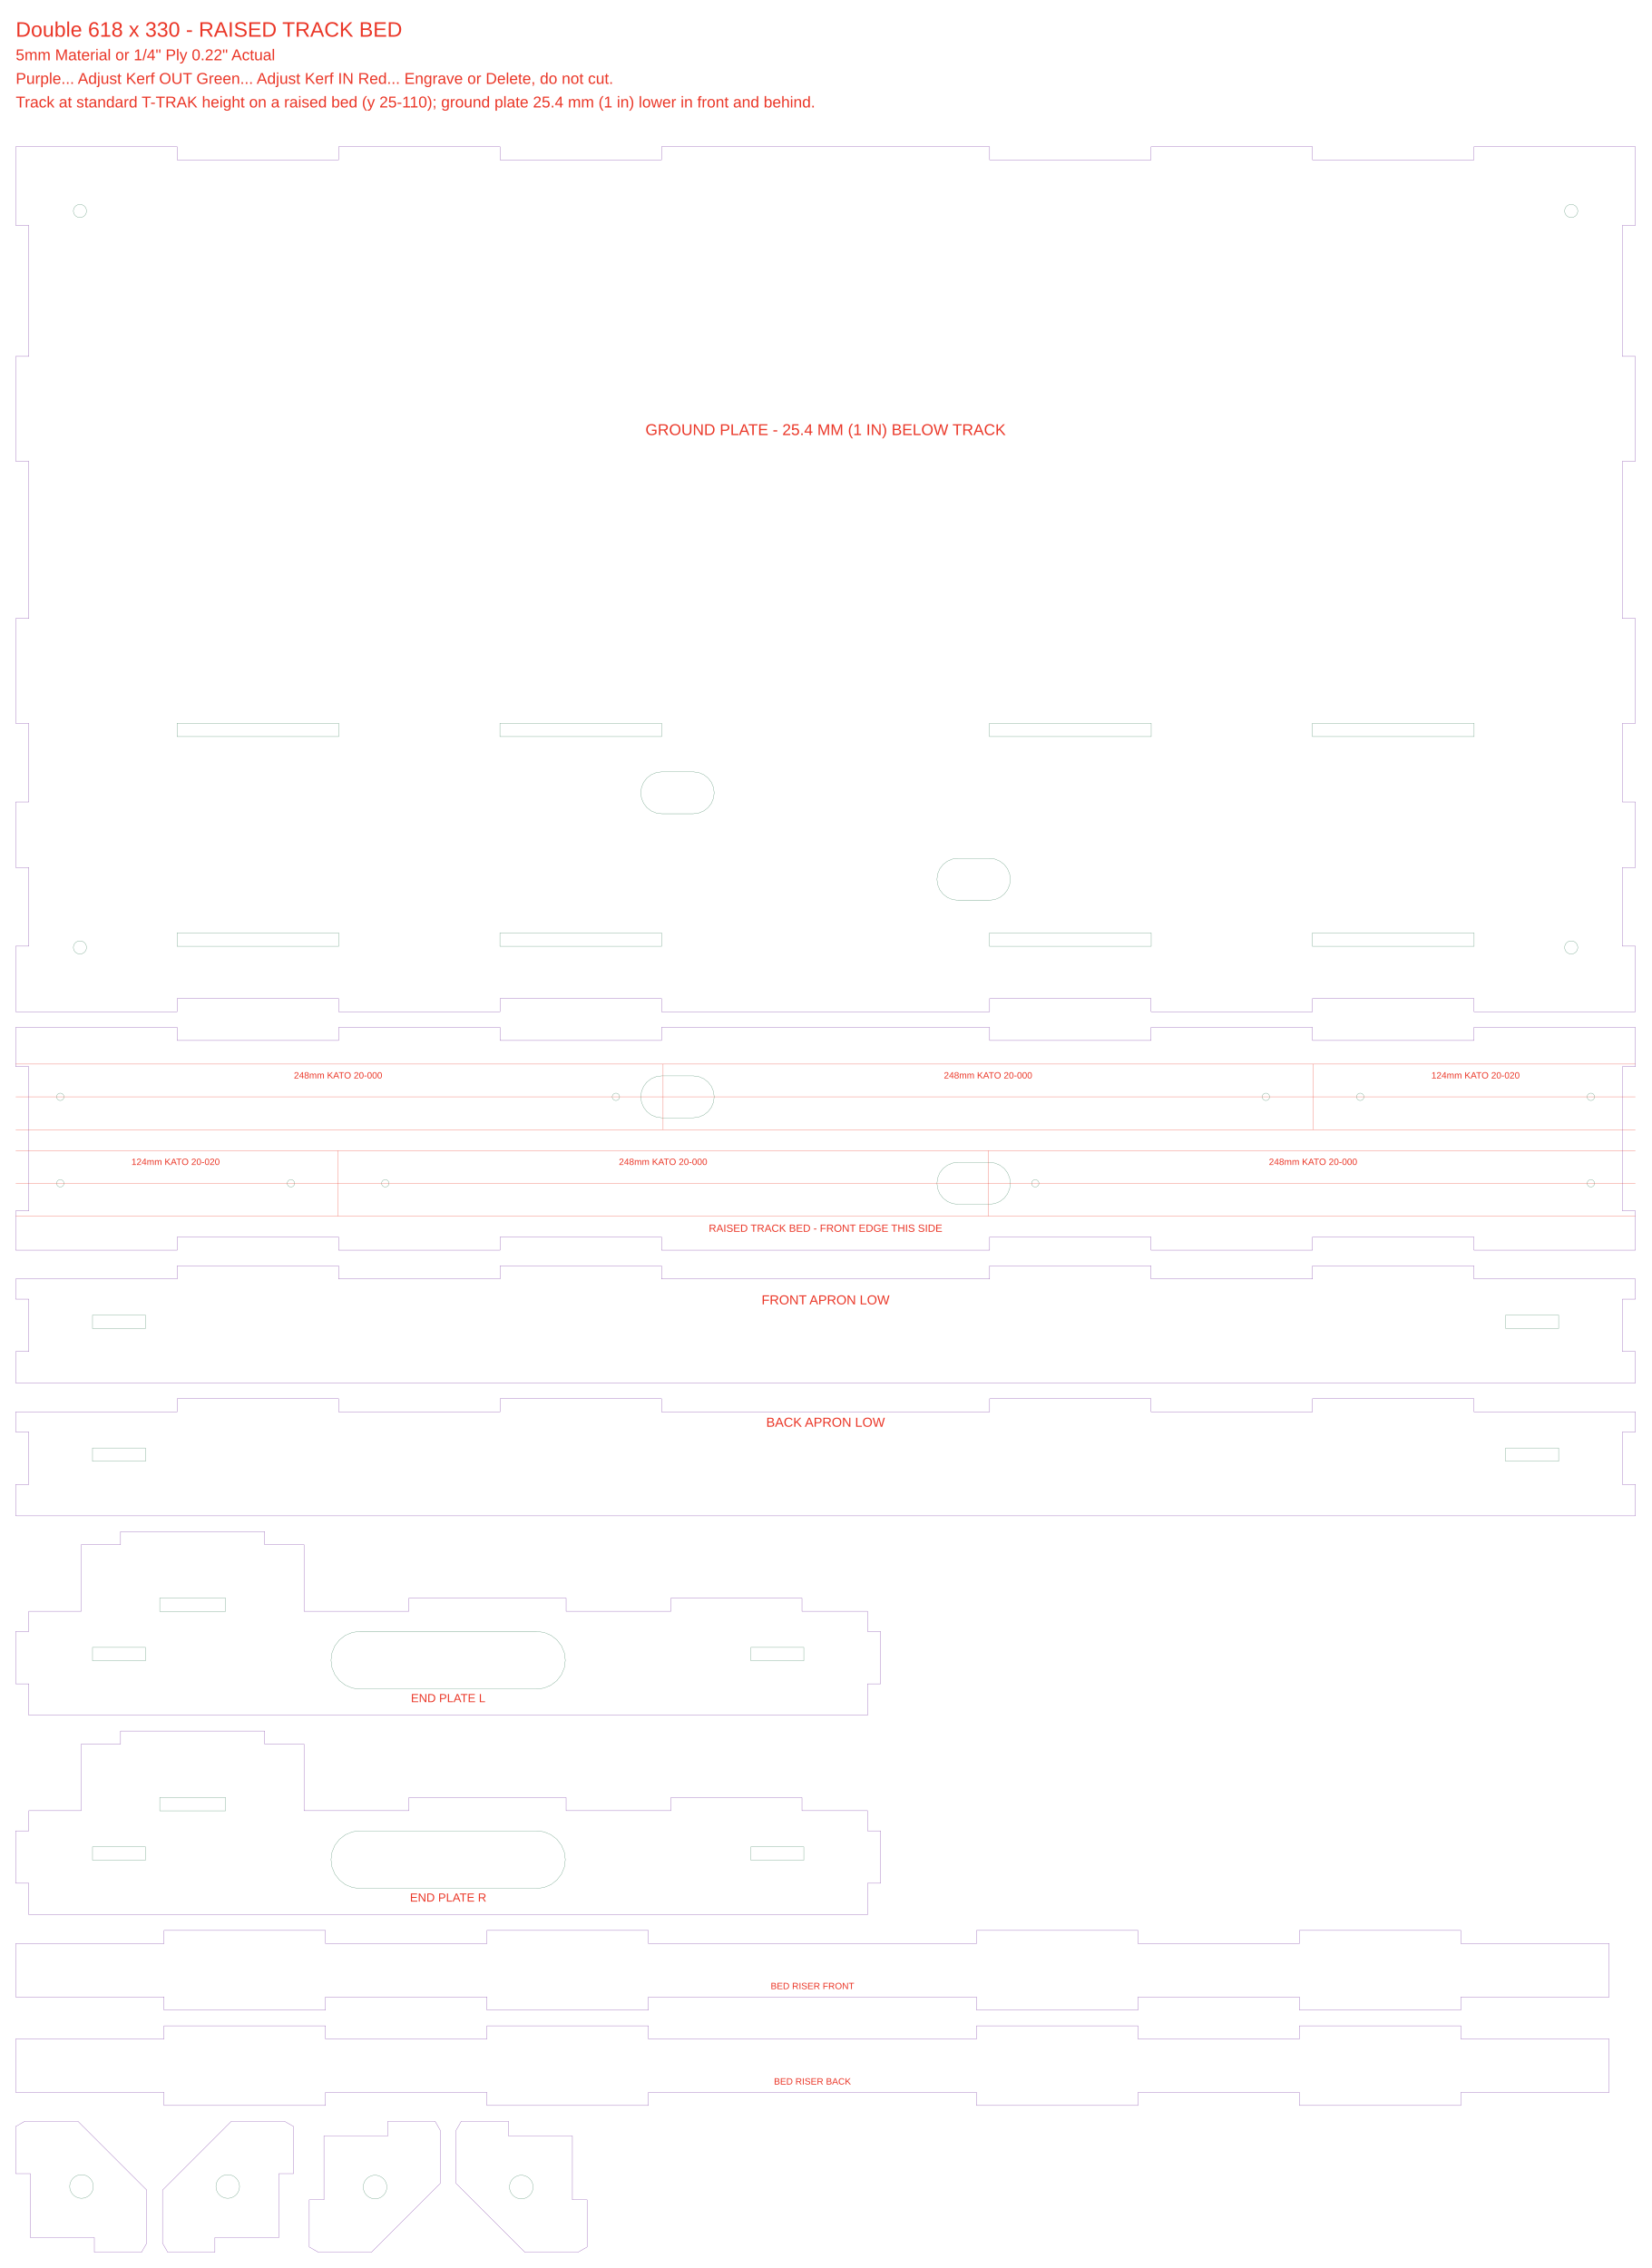
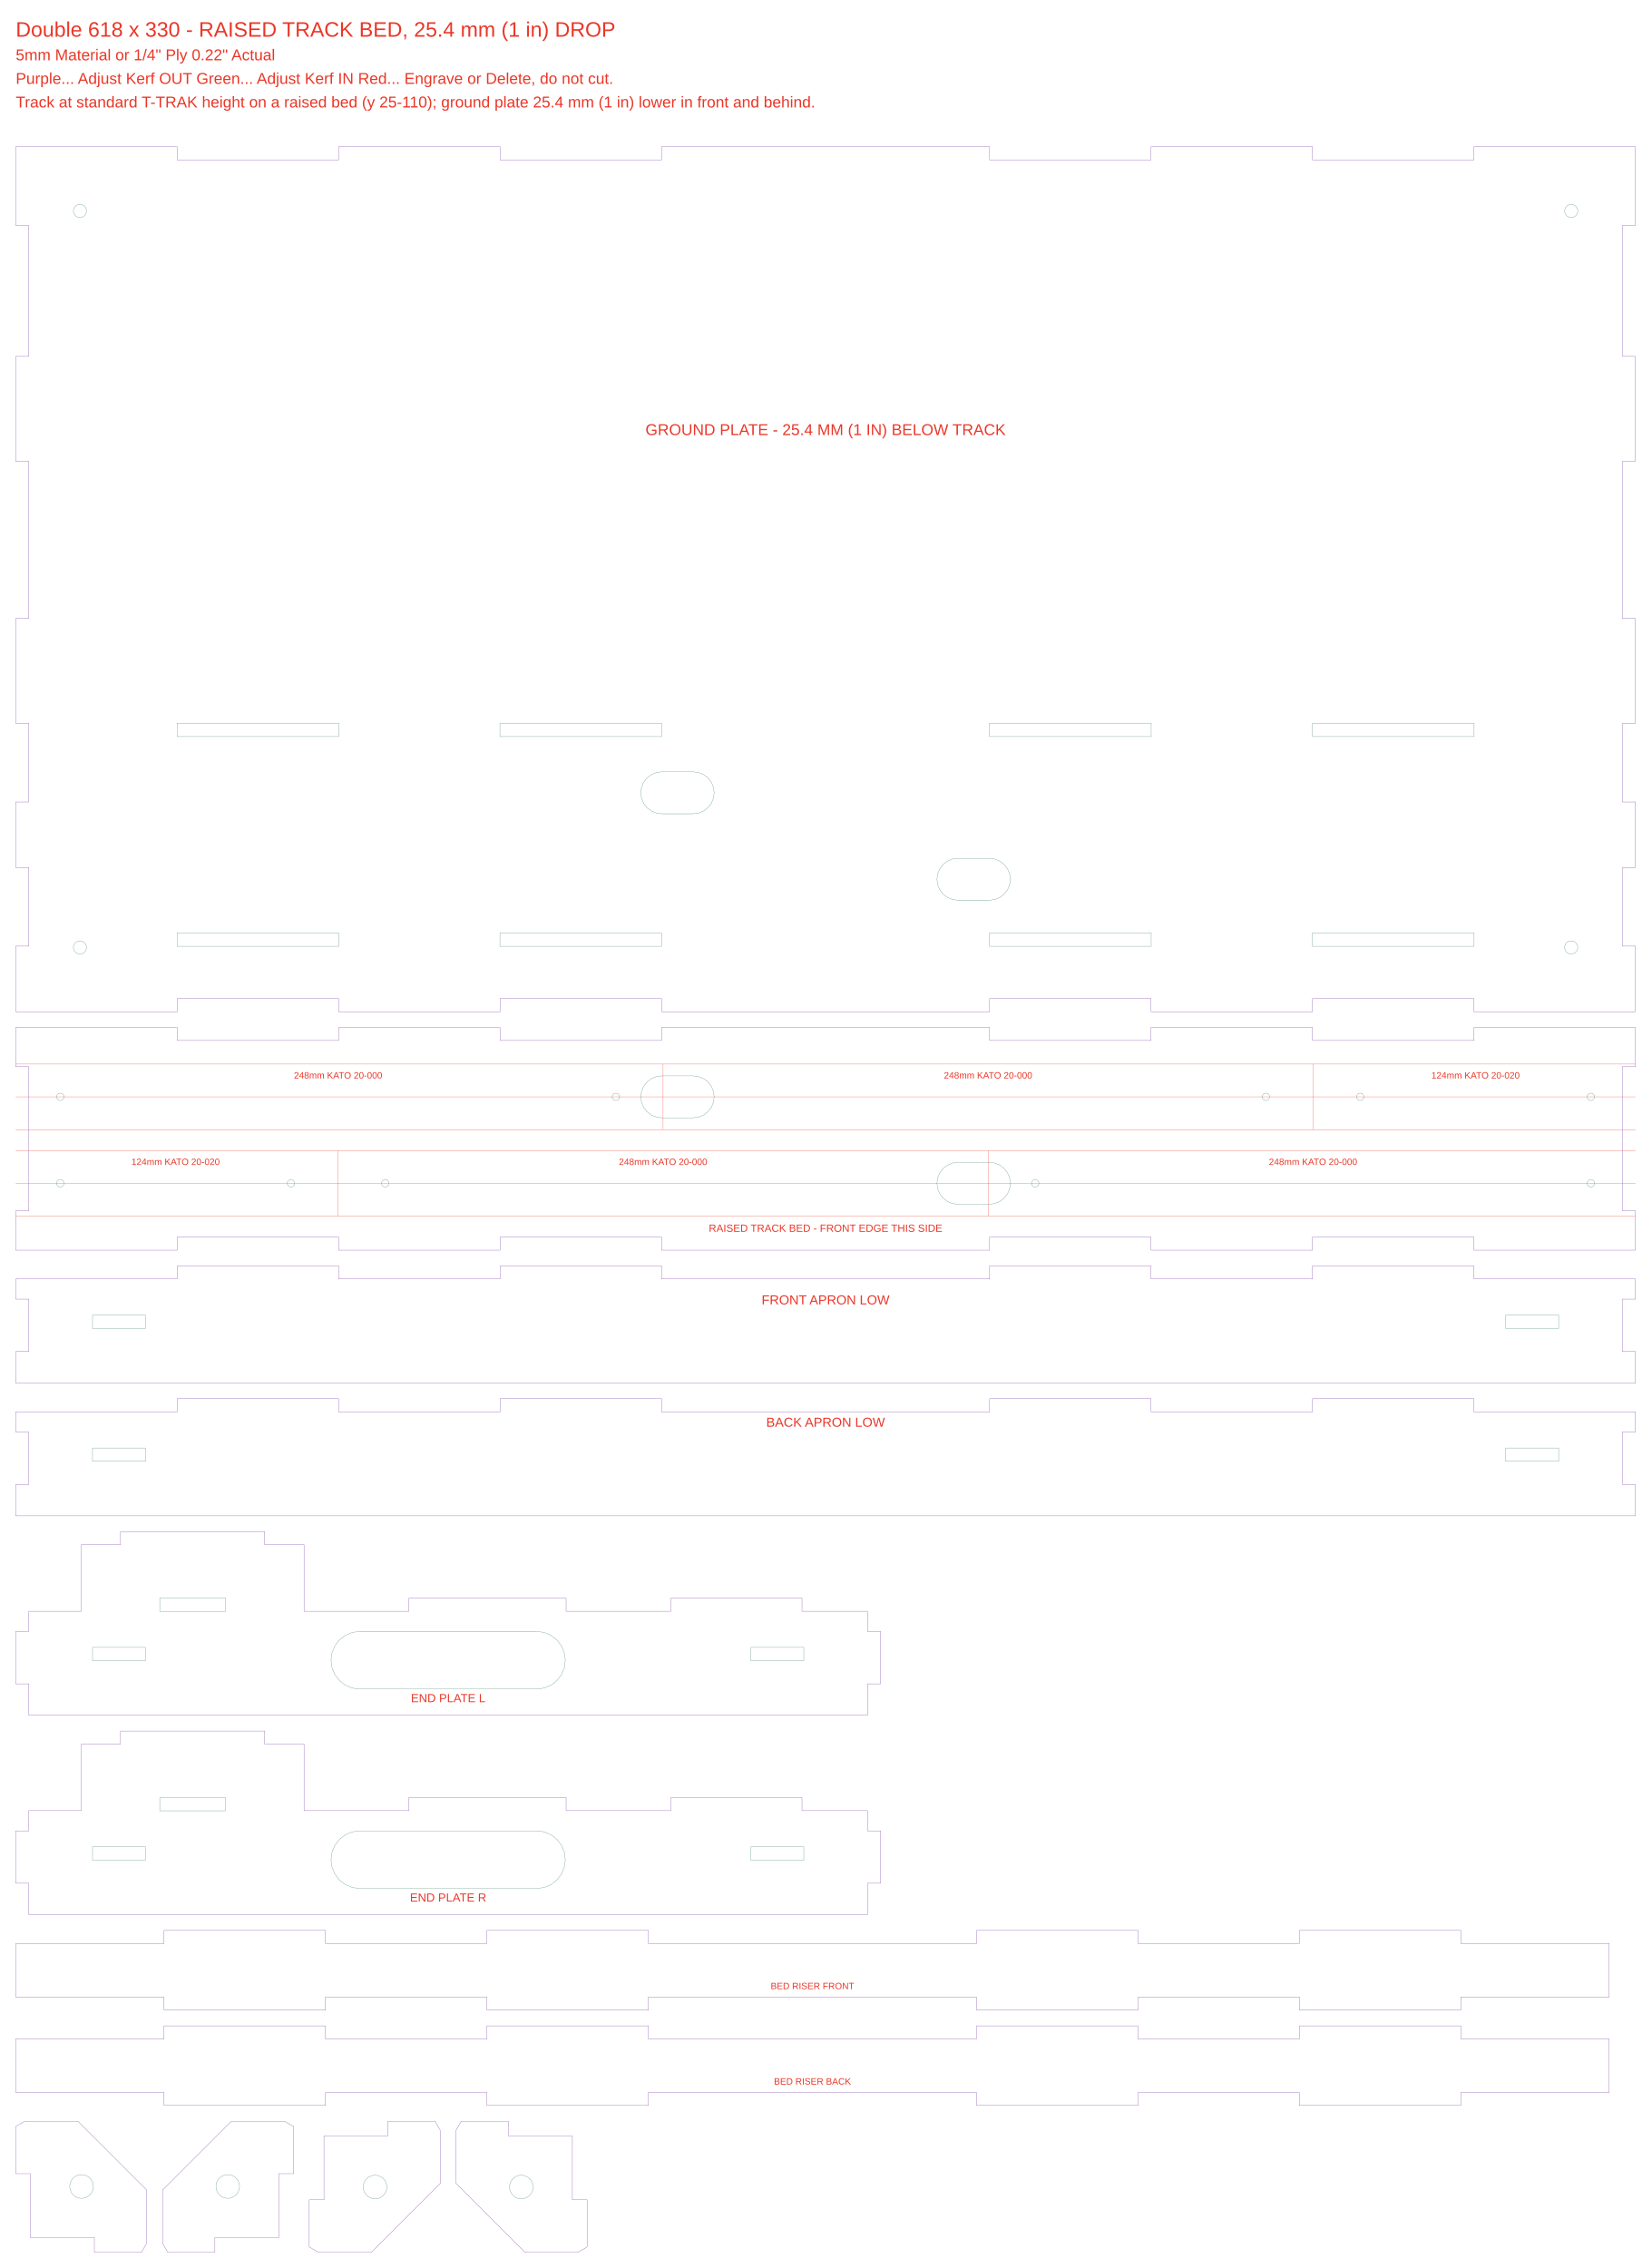
<svg xmlns="http://www.w3.org/2000/svg" version="1.1" width="630.00mm" height="865.36mm" viewBox="0 0 630.00 865.36">
  <g id="Cut_Outside_Purple">
    <path id="raised_bed_ground_plate" d="M6.000,386.000 L67.600,386.000 L67.600,381.000 L129.200,381.000 L129.200,386.000 L190.800,386.000 L190.800,381.000 L252.400,381.000 L252.400,386.000 L377.600,386.000 L377.600,381.000 L439.200,381.000 L439.200,386.000 L500.800,386.000 L500.800,381.000 L562.400,381.000 L562.400,386.000 L624.000,386.000 L624.000,361.000 L619.000,361.000 L619.000,331.000 L624.000,331.000 L624.000,306.000 L619.000,306.000 L619.000,276.000 L624.000,276.000 L624.000,236.000 L619.000,236.000 L619.000,176.000 L624.000,176.000 L624.000,136.000 L619.000,136.000 L619.000,86.000 L624.000,86.000 L624.000,56.000 L562.400,56.000 L562.400,61.000 L500.800,61.000 L500.800,56.000 L439.200,56.000 L439.200,61.000 L377.600,61.000 L377.600,56.000 L252.400,56.000 L252.400,61.000 L190.800,61.000 L190.800,56.000 L129.200,56.000 L129.200,61.000 L67.600,61.000 L67.600,56.000 L6.000,56.000 L6.000,86.000 L11.000,86.000 L11.000,136.000 L6.000,136.000 L6.000,176.000 L11.000,176.000 L11.000,236.000 L6.000,236.000 L6.000,276.000 L11.000,276.000 L11.000,306.000 L6.000,306.000 L6.000,331.000 L11.000,331.000 L11.000,361.000 L6.000,361.000 Z" stroke="#70299C" stroke-width="0.1" fill="none" />
    <path id="raised_bed_track_plate" d="M6.000,477.000 L67.600,477.000 L67.600,472.000 L129.200,472.000 L129.200,477.000 L190.800,477.000 L190.800,472.000 L252.400,472.000 L252.400,477.000 L377.600,477.000 L377.600,472.000 L439.200,472.000 L439.200,477.000 L500.800,477.000 L500.800,472.000 L562.400,472.000 L562.400,477.000 L624.000,477.000 L624.000,462.000 L619.000,462.000 L619.000,407.000 L624.000,407.000 L624.000,392.000 L562.400,392.000 L562.400,397.000 L500.800,397.000 L500.800,392.000 L439.200,392.000 L439.200,397.000 L377.600,397.000 L377.600,392.000 L252.400,392.000 L252.400,397.000 L190.800,397.000 L190.800,392.000 L129.200,392.000 L129.200,397.000 L67.600,397.000 L67.600,392.000 L6.000,392.000 L6.000,407.000 L11.000,407.000 L11.000,462.000 L6.000,462.000 Z" stroke="#70299C" stroke-width="0.1" fill="none" />
    <path id="front_apron_low" d="M6.000,527.690 L624.000,527.690 L624.000,515.690 L619.000,515.690 L619.000,495.690 L624.000,495.690 L624.000,488.000 L562.400,488.000 L562.400,483.000 L500.800,483.000 L500.800,488.000 L439.200,488.000 L439.200,483.000 L377.600,483.000 L377.600,488.000 L252.400,488.000 L252.400,483.000 L190.800,483.000 L190.800,488.000 L129.200,488.000 L129.200,483.000 L67.600,483.000 L67.600,488.000 L6.000,488.000 L6.000,495.690 L11.000,495.690 L11.000,515.690 L6.000,515.690 Z" stroke="#70299C" stroke-width="0.1" fill="none" />
    <path id="back_apron_low" d="M6.000,578.380 L624.000,578.380 L624.000,566.380 L619.000,566.380 L619.000,546.380 L624.000,546.380 L624.000,538.690 L562.400,538.690 L562.400,533.690 L500.800,533.690 L500.800,538.690 L439.200,538.690 L439.200,533.690 L377.600,533.690 L377.600,538.690 L252.400,538.690 L252.400,533.690 L190.800,533.690 L190.800,538.690 L129.200,538.690 L129.200,533.690 L67.600,533.690 L67.600,538.690 L6.000,538.690 L6.000,546.380 L11.000,546.380 L11.000,566.380 L6.000,566.380 Z" stroke="#70299C" stroke-width="0.1" fill="none" />
    <path id="end_plate_L" d="M11.000,654.470 L331.000,654.470 L331.000,642.470 L336.000,642.470 L336.000,622.470 L331.000,622.470 L331.000,614.780 L306.000,614.780 L306.000,609.780 L256.000,609.780 L256.000,614.780 L216.000,614.780 L216.000,609.780 L156.000,609.780 L156.000,614.780 L116.000,614.780 L116.000,589.380 L101.000,589.380 L101.000,584.380 L46.000,584.380 L46.000,589.380 L31.000,589.380 L31.000,614.780 L11.000,614.780 L11.000,622.470 L6.000,622.470 L6.000,642.470 L11.000,642.470 Z" stroke="#70299C" stroke-width="0.1" fill="none" />
    <path id="end_plate_R" d="M11.000,730.560 L331.000,730.560 L331.000,718.560 L336.000,718.560 L336.000,698.560 L331.000,698.560 L331.000,690.870 L306.000,690.870 L306.000,685.870 L256.000,685.870 L256.000,690.870 L216.000,690.870 L216.000,685.870 L156.000,685.870 L156.000,690.870 L116.000,690.870 L116.000,665.470 L101.000,665.470 L101.000,660.470 L46.000,660.470 L46.000,665.470 L31.000,665.470 L31.000,690.870 L11.000,690.870 L11.000,698.560 L6.000,698.560 L6.000,718.560 L11.000,718.560 Z" stroke="#70299C" stroke-width="0.1" fill="none" />
    <path id="bed_riser_front" d="M6.000,761.960 L62.600,761.960 L62.600,766.960 L124.200,766.960 L124.200,761.960 L185.800,761.960 L185.800,766.960 L247.400,766.960 L247.400,761.960 L372.600,761.960 L372.600,766.960 L434.200,766.960 L434.200,761.960 L495.800,761.960 L495.800,766.960 L557.400,766.960 L557.400,761.960 L614.000,761.960 L614.000,741.560 L557.400,741.560 L557.400,736.560 L495.800,736.560 L495.800,741.560 L434.200,741.560 L434.200,736.560 L372.600,736.560 L372.600,741.560 L247.400,741.560 L247.400,736.560 L185.800,736.560 L185.800,741.560 L124.200,741.560 L124.200,736.560 L62.600,736.560 L62.600,741.560 L6.000,741.560 Z" stroke="#70299C" stroke-width="0.1" fill="none" />
    <path id="bed_riser_back" d="M6.000,798.360 L62.600,798.360 L62.600,803.360 L124.200,803.360 L124.200,798.360 L185.800,798.360 L185.800,803.360 L247.400,803.360 L247.400,798.360 L372.600,798.360 L372.600,803.360 L434.200,803.360 L434.200,798.360 L495.800,798.360 L495.800,803.360 L557.400,803.360 L557.400,798.360 L614.000,798.360 L614.000,777.960 L557.400,777.960 L557.400,772.960 L495.800,772.960 L495.800,777.960 L434.200,777.960 L434.200,772.960 L372.600,772.960 L372.600,777.960 L247.400,777.960 L247.400,772.960 L185.800,772.960 L185.800,777.960 L124.200,777.960 L124.200,772.960 L62.600,772.960 L62.600,777.960 L6.000,777.960 Z" stroke="#70299C" stroke-width="0.1" fill="none" />
    <path id="leveling_bracket_1" d="M56.000,835.650 L56.000,855.860 L54.000,859.360 L36.000,859.360 L36.000,853.760 L11.600,853.760 L11.600,829.360 L6.000,829.360 L6.000,811.360 L9.500,809.360 L29.710,809.360 Z" stroke="#70299C" stroke-width="0.1" fill="none" />
    <path id="leveling_bracket_2" d="M62.000,835.650 L62.000,855.860 L64.000,859.360 L82.000,859.360 L82.000,853.760 L106.400,853.760 L106.400,829.360 L112.000,829.360 L112.000,811.360 L108.500,809.360 L88.290,809.360 Z" stroke="#70299C" stroke-width="0.1" fill="none" />
    <path id="leveling_bracket_3" d="M168.000,833.070 L168.000,812.860 L166.000,809.360 L148.000,809.360 L148.000,814.960 L123.600,814.960 L123.600,839.360 L118.000,839.360 L118.000,857.360 L121.500,859.360 L141.710,859.360 Z" stroke="#70299C" stroke-width="0.1" fill="none" />
    <path id="leveling_bracket_4" d="M174.000,833.070 L174.000,812.860 L176.000,809.360 L194.000,809.360 L194.000,814.960 L218.400,814.960 L218.400,839.360 L224.000,839.360 L224.000,857.360 L220.500,859.360 L200.290,859.360 Z" stroke="#70299C" stroke-width="0.1" fill="none" />
  </g>
  <g id="Cut_Inside_Green">
    <path d="M33.000,80.500 L32.962,80.066 L32.849,79.645 L32.665,79.250 L32.415,78.893 L32.107,78.585 L31.750,78.335 L31.355,78.151 L30.934,78.038 L30.500,78.000 L30.066,78.038 L29.645,78.151 L29.250,78.335 L28.893,78.585 L28.585,78.893 L28.335,79.250 L28.151,79.645 L28.038,80.066 L28.000,80.500 L28.038,80.934 L28.151,81.355 L28.335,81.750 L28.585,82.107 L28.893,82.415 L29.250,82.665 L29.645,82.849 L30.066,82.962 L30.500,83.000 L30.934,82.962 L31.355,82.849 L31.750,82.665 L32.107,82.415 L32.415,82.107 L32.665,81.750 L32.849,81.355 L32.962,80.934 Z" stroke="#3D805E" stroke-width="0.1" fill="none" />
    <path d="M602.000,80.500 L601.962,80.066 L601.849,79.645 L601.665,79.250 L601.415,78.893 L601.107,78.585 L600.750,78.335 L600.355,78.151 L599.934,78.038 L599.500,78.000 L599.066,78.038 L598.645,78.151 L598.250,78.335 L597.893,78.585 L597.585,78.893 L597.335,79.250 L597.151,79.645 L597.038,80.066 L597.000,80.500 L597.038,80.934 L597.151,81.355 L597.335,81.750 L597.585,82.107 L597.893,82.415 L598.250,82.665 L598.645,82.849 L599.066,82.962 L599.500,83.000 L599.934,82.962 L600.355,82.849 L600.750,82.665 L601.107,82.415 L601.415,82.107 L601.665,81.750 L601.849,81.355 L601.962,80.934 Z" stroke="#3D805E" stroke-width="0.1" fill="none" />
    <path d="M33.000,361.500 L32.962,361.066 L32.849,360.645 L32.665,360.250 L32.415,359.893 L32.107,359.585 L31.750,359.335 L31.355,359.151 L30.934,359.038 L30.500,359.000 L30.066,359.038 L29.645,359.151 L29.250,359.335 L28.893,359.585 L28.585,359.893 L28.335,360.250 L28.151,360.645 L28.038,361.066 L28.000,361.500 L28.038,361.934 L28.151,362.355 L28.335,362.750 L28.585,363.107 L28.893,363.415 L29.250,363.665 L29.645,363.849 L30.066,363.962 L30.500,364.000 L30.934,363.962 L31.355,363.849 L31.750,363.665 L32.107,363.415 L32.415,363.107 L32.665,362.750 L32.849,362.355 L32.962,361.934 Z" stroke="#3D805E" stroke-width="0.1" fill="none" />
    <path d="M602.000,361.500 L601.962,361.066 L601.849,360.645 L601.665,360.250 L601.415,359.893 L601.107,359.585 L600.750,359.335 L600.355,359.151 L599.934,359.038 L599.500,359.000 L599.066,359.038 L598.645,359.151 L598.250,359.335 L597.893,359.585 L597.585,359.893 L597.335,360.250 L597.151,360.645 L597.038,361.066 L597.000,361.500 L597.038,361.934 L597.151,362.355 L597.335,362.750 L597.585,363.107 L597.893,363.415 L598.250,363.665 L598.645,363.849 L599.066,363.962 L599.500,364.000 L599.934,363.962 L600.355,363.849 L600.750,363.665 L601.107,363.415 L601.415,363.107 L601.665,362.750 L601.849,362.355 L601.962,361.934 Z" stroke="#3D805E" stroke-width="0.1" fill="none" />
    <path d="M377.500,343.500 L379.571,343.227 L381.500,342.428 L383.157,341.157 L384.428,339.500 L385.227,337.571 L385.500,335.500 L385.227,333.429 L384.428,331.500 L383.157,329.843 L381.500,328.572 L379.571,327.773 L377.500,327.500 L365.500,327.500 L363.429,327.773 L361.500,328.572 L359.843,329.843 L358.572,331.500 L357.773,333.429 L357.500,335.500 L357.773,337.571 L358.572,339.500 L359.843,341.157 L361.500,342.428 L363.429,343.227 L365.500,343.500 Z" stroke="#3D805E" stroke-width="0.1" fill="none" />
    <path d="M264.500,310.500 L266.571,310.227 L268.500,309.428 L270.157,308.157 L271.428,306.500 L272.227,304.571 L272.500,302.500 L272.227,300.429 L271.428,298.500 L270.157,296.843 L268.500,295.572 L266.571,294.773 L264.500,294.500 L252.500,294.500 L250.429,294.773 L248.500,295.572 L246.843,296.843 L245.572,298.500 L244.773,300.429 L244.500,302.500 L244.773,304.571 L245.572,306.500 L246.843,308.157 L248.500,309.428 L250.429,310.227 L252.500,310.500 Z" stroke="#3D805E" stroke-width="0.1" fill="none" />
    <path d="M67.550,361.050 L129.250,361.050 L129.250,355.950 L67.550,355.950 Z" stroke="#3D805E" stroke-width="0.1" fill="none" />
    <path d="M190.750,361.050 L252.450,361.050 L252.450,355.950 L190.750,355.950 Z" stroke="#3D805E" stroke-width="0.1" fill="none" />
    <path d="M377.550,361.050 L439.250,361.050 L439.250,355.950 L377.550,355.950 Z" stroke="#3D805E" stroke-width="0.1" fill="none" />
    <path d="M500.750,361.050 L562.450,361.050 L562.450,355.950 L500.750,355.950 Z" stroke="#3D805E" stroke-width="0.1" fill="none" />
    <path d="M67.550,281.050 L129.250,281.050 L129.250,275.950 L67.550,275.950 Z" stroke="#3D805E" stroke-width="0.1" fill="none" />
    <path d="M190.750,281.050 L252.450,281.050 L252.450,275.950 L190.750,275.950 Z" stroke="#3D805E" stroke-width="0.1" fill="none" />
    <path d="M377.550,281.050 L439.250,281.050 L439.250,275.950 L377.550,275.950 Z" stroke="#3D805E" stroke-width="0.1" fill="none" />
    <path d="M500.750,281.050 L562.450,281.050 L562.450,275.950 L500.750,275.950 Z" stroke="#3D805E" stroke-width="0.1" fill="none" />
    <path d="M377.500,459.500 L379.571,459.227 L381.500,458.428 L383.157,457.157 L384.428,455.500 L385.227,453.571 L385.500,451.500 L385.227,449.429 L384.428,447.500 L383.157,445.843 L381.500,444.572 L379.571,443.773 L377.500,443.500 L365.500,443.500 L363.429,443.773 L361.500,444.572 L359.843,445.843 L358.572,447.500 L357.773,449.429 L357.500,451.500 L357.773,453.571 L358.572,455.500 L359.843,457.157 L361.500,458.428 L363.429,459.227 L365.500,459.500 Z" stroke="#3D805E" stroke-width="0.1" fill="none" />
    <path d="M24.400,451.500 L24.379,451.257 L24.316,451.021 L24.212,450.800 L24.072,450.600 L23.900,450.428 L23.700,450.288 L23.479,450.184 L23.243,450.121 L23.000,450.100 L22.757,450.121 L22.521,450.184 L22.300,450.288 L22.100,450.428 L21.928,450.600 L21.788,450.800 L21.684,451.021 L21.621,451.257 L21.600,451.500 L21.621,451.743 L21.684,451.979 L21.788,452.200 L21.928,452.400 L22.100,452.572 L22.300,452.712 L22.521,452.816 L22.757,452.879 L23.000,452.900 L23.243,452.879 L23.479,452.816 L23.700,452.712 L23.900,452.572 L24.072,452.400 L24.212,452.200 L24.316,451.979 L24.379,451.743 Z" stroke="#3D805E" stroke-width="0.1" fill="none" />
    <path d="M112.400,451.500 L112.379,451.257 L112.316,451.021 L112.212,450.800 L112.072,450.600 L111.900,450.428 L111.700,450.288 L111.479,450.184 L111.243,450.121 L111.000,450.100 L110.757,450.121 L110.521,450.184 L110.300,450.288 L110.100,450.428 L109.928,450.600 L109.788,450.800 L109.684,451.021 L109.621,451.257 L109.600,451.500 L109.621,451.743 L109.684,451.979 L109.788,452.200 L109.928,452.400 L110.100,452.572 L110.300,452.712 L110.521,452.816 L110.757,452.879 L111.000,452.900 L111.243,452.879 L111.479,452.816 L111.700,452.712 L111.900,452.572 L112.072,452.400 L112.212,452.200 L112.316,451.979 L112.379,451.743 Z" stroke="#3D805E" stroke-width="0.1" fill="none" />
    <path d="M148.400,451.500 L148.379,451.257 L148.316,451.021 L148.212,450.800 L148.072,450.600 L147.900,450.428 L147.700,450.288 L147.479,450.184 L147.243,450.121 L147.000,450.100 L146.757,450.121 L146.521,450.184 L146.300,450.288 L146.100,450.428 L145.928,450.600 L145.788,450.800 L145.684,451.021 L145.621,451.257 L145.600,451.500 L145.621,451.743 L145.684,451.979 L145.788,452.200 L145.928,452.400 L146.100,452.572 L146.300,452.712 L146.521,452.816 L146.757,452.879 L147.000,452.900 L147.243,452.879 L147.479,452.816 L147.700,452.712 L147.900,452.572 L148.072,452.400 L148.212,452.200 L148.316,451.979 L148.379,451.743 Z" stroke="#3D805E" stroke-width="0.1" fill="none" />
    <path d="M396.400,451.500 L396.379,451.257 L396.316,451.021 L396.212,450.800 L396.072,450.600 L395.900,450.428 L395.700,450.288 L395.479,450.184 L395.243,450.121 L395.000,450.100 L394.757,450.121 L394.521,450.184 L394.300,450.288 L394.100,450.428 L393.928,450.600 L393.788,450.800 L393.684,451.021 L393.621,451.257 L393.600,451.500 L393.621,451.743 L393.684,451.979 L393.788,452.200 L393.928,452.400 L394.100,452.572 L394.300,452.712 L394.521,452.816 L394.757,452.879 L395.000,452.900 L395.243,452.879 L395.479,452.816 L395.700,452.712 L395.900,452.572 L396.072,452.400 L396.212,452.200 L396.316,451.979 L396.379,451.743 Z" stroke="#3D805E" stroke-width="0.1" fill="none" />
    <path d="M608.400,451.500 L608.379,451.257 L608.316,451.021 L608.212,450.800 L608.072,450.600 L607.900,450.428 L607.700,450.288 L607.479,450.184 L607.243,450.121 L607.000,450.100 L606.757,450.121 L606.521,450.184 L606.300,450.288 L606.100,450.428 L605.928,450.600 L605.788,450.800 L605.684,451.021 L605.621,451.257 L605.600,451.500 L605.621,451.743 L605.684,451.979 L605.788,452.200 L605.928,452.400 L606.100,452.572 L606.300,452.712 L606.521,452.816 L606.757,452.879 L607.000,452.900 L607.243,452.879 L607.479,452.816 L607.700,452.712 L607.900,452.572 L608.072,452.400 L608.212,452.200 L608.316,451.979 L608.379,451.743 Z" stroke="#3D805E" stroke-width="0.1" fill="none" />
    <path d="M264.500,426.500 L266.571,426.227 L268.500,425.428 L270.157,424.157 L271.428,422.500 L272.227,420.571 L272.500,418.500 L272.227,416.429 L271.428,414.500 L270.157,412.843 L268.500,411.572 L266.571,410.773 L264.500,410.500 L252.500,410.500 L250.429,410.773 L248.500,411.572 L246.843,412.843 L245.572,414.500 L244.773,416.429 L244.500,418.500 L244.773,420.571 L245.572,422.500 L246.843,424.157 L248.500,425.428 L250.429,426.227 L252.500,426.500 Z" stroke="#3D805E" stroke-width="0.1" fill="none" />
    <path d="M24.400,418.500 L24.379,418.257 L24.316,418.021 L24.212,417.800 L24.072,417.600 L23.900,417.428 L23.700,417.288 L23.479,417.184 L23.243,417.121 L23.000,417.100 L22.757,417.121 L22.521,417.184 L22.300,417.288 L22.100,417.428 L21.928,417.600 L21.788,417.800 L21.684,418.021 L21.621,418.257 L21.600,418.500 L21.621,418.743 L21.684,418.979 L21.788,419.200 L21.928,419.400 L22.100,419.572 L22.300,419.712 L22.521,419.816 L22.757,419.879 L23.000,419.900 L23.243,419.879 L23.479,419.816 L23.700,419.712 L23.900,419.572 L24.072,419.400 L24.212,419.200 L24.316,418.979 L24.379,418.743 Z" stroke="#3D805E" stroke-width="0.1" fill="none" />
    <path d="M236.400,418.500 L236.379,418.257 L236.316,418.021 L236.212,417.800 L236.072,417.600 L235.900,417.428 L235.700,417.288 L235.479,417.184 L235.243,417.121 L235.000,417.100 L234.757,417.121 L234.521,417.184 L234.300,417.288 L234.100,417.428 L233.928,417.600 L233.788,417.800 L233.684,418.021 L233.621,418.257 L233.600,418.500 L233.621,418.743 L233.684,418.979 L233.788,419.200 L233.928,419.400 L234.100,419.572 L234.300,419.712 L234.521,419.816 L234.757,419.879 L235.000,419.900 L235.243,419.879 L235.479,419.816 L235.700,419.712 L235.900,419.572 L236.072,419.400 L236.212,419.200 L236.316,418.979 L236.379,418.743 Z" stroke="#3D805E" stroke-width="0.1" fill="none" />
    <path d="M484.400,418.500 L484.379,418.257 L484.316,418.021 L484.212,417.800 L484.072,417.600 L483.900,417.428 L483.700,417.288 L483.479,417.184 L483.243,417.121 L483.000,417.100 L482.757,417.121 L482.521,417.184 L482.300,417.288 L482.100,417.428 L481.928,417.600 L481.788,417.800 L481.684,418.021 L481.621,418.257 L481.600,418.500 L481.621,418.743 L481.684,418.979 L481.788,419.200 L481.928,419.400 L482.100,419.572 L482.300,419.712 L482.521,419.816 L482.757,419.879 L483.000,419.900 L483.243,419.879 L483.479,419.816 L483.700,419.712 L483.900,419.572 L484.072,419.400 L484.212,419.200 L484.316,418.979 L484.379,418.743 Z" stroke="#3D805E" stroke-width="0.1" fill="none" />
    <path d="M520.400,418.500 L520.379,418.257 L520.316,418.021 L520.212,417.800 L520.072,417.600 L519.900,417.428 L519.700,417.288 L519.479,417.184 L519.243,417.121 L519.000,417.100 L518.757,417.121 L518.521,417.184 L518.300,417.288 L518.100,417.428 L517.928,417.600 L517.788,417.800 L517.684,418.021 L517.621,418.257 L517.600,418.500 L517.621,418.743 L517.684,418.979 L517.788,419.200 L517.928,419.400 L518.100,419.572 L518.300,419.712 L518.521,419.816 L518.757,419.879 L519.000,419.900 L519.243,419.879 L519.479,419.816 L519.700,419.712 L519.900,419.572 L520.072,419.400 L520.212,419.200 L520.316,418.979 L520.379,418.743 Z" stroke="#3D805E" stroke-width="0.1" fill="none" />
    <path d="M608.400,418.500 L608.379,418.257 L608.316,418.021 L608.212,417.800 L608.072,417.600 L607.900,417.428 L607.700,417.288 L607.479,417.184 L607.243,417.121 L607.000,417.100 L606.757,417.121 L606.521,417.184 L606.300,417.288 L606.100,417.428 L605.928,417.600 L605.788,417.800 L605.684,418.021 L605.621,418.257 L605.600,418.500 L605.621,418.743 L605.684,418.979 L605.788,419.200 L605.928,419.400 L606.100,419.572 L606.300,419.712 L606.521,419.816 L606.757,419.879 L607.000,419.900 L607.243,419.879 L607.479,419.816 L607.700,419.712 L607.900,419.572 L608.072,419.400 L608.212,419.200 L608.316,418.979 L608.379,418.743 Z" stroke="#3D805E" stroke-width="0.1" fill="none" />
    <path d="M35.300,506.890 L55.500,506.890 L55.500,501.790 L35.300,501.790 Z" stroke="#3D805E" stroke-width="0.1" fill="none" />
    <path d="M574.500,506.890 L594.700,506.890 L594.700,501.790 L574.500,501.790 Z" stroke="#3D805E" stroke-width="0.1" fill="none" />
    <path d="M35.300,557.580 L55.500,557.580 L55.500,552.480 L35.300,552.480 Z" stroke="#3D805E" stroke-width="0.1" fill="none" />
    <path d="M574.500,557.580 L594.700,557.580 L594.700,552.480 L574.500,552.480 Z" stroke="#3D805E" stroke-width="0.1" fill="none" />
    <path d="M35.300,633.670 L55.500,633.670 L55.500,628.570 L35.300,628.570 Z" stroke="#3D805E" stroke-width="0.1" fill="none" />
    <path d="M286.500,633.670 L306.700,633.670 L306.700,628.570 L286.500,628.570 Z" stroke="#3D805E" stroke-width="0.1" fill="none" />
    <path d="M204.700,644.470 L207.547,644.095 L210.200,642.996 L212.478,641.248 L214.226,638.970 L215.325,636.317 L215.700,633.470 L215.325,630.623 L214.226,627.970 L212.478,625.692 L210.200,623.944 L207.547,622.845 L204.700,622.470 L137.300,622.470 L134.453,622.845 L131.800,623.944 L129.522,625.692 L127.774,627.970 L126.675,630.623 L126.300,633.470 L126.675,636.317 L127.774,638.970 L129.522,641.248 L131.800,642.996 L134.453,644.095 L137.300,644.470 Z" stroke="#3D805E" stroke-width="0.1" fill="none" />
    <path d="M60.950,614.830 L86.050,614.830 L86.050,609.730 L60.950,609.730 Z" stroke="#3D805E" stroke-width="0.1" fill="none" />
    <path d="M35.300,709.760 L55.500,709.760 L55.500,704.660 L35.300,704.660 Z" stroke="#3D805E" stroke-width="0.1" fill="none" />
    <path d="M286.500,709.760 L306.700,709.760 L306.700,704.660 L286.500,704.660 Z" stroke="#3D805E" stroke-width="0.1" fill="none" />
    <path d="M204.700,720.560 L207.547,720.185 L210.200,719.086 L212.478,717.338 L214.226,715.060 L215.325,712.407 L215.700,709.560 L215.325,706.713 L214.226,704.060 L212.478,701.782 L210.200,700.034 L207.547,698.935 L204.700,698.560 L137.300,698.560 L134.453,698.935 L131.800,700.034 L129.522,701.782 L127.774,704.060 L126.675,706.713 L126.300,709.560 L126.675,712.407 L127.774,715.060 L129.522,717.338 L131.800,719.086 L134.453,720.185 L137.300,720.560 Z" stroke="#3D805E" stroke-width="0.1" fill="none" />
    <path d="M60.950,690.920 L86.050,690.920 L86.050,685.820 L60.950,685.820 Z" stroke="#3D805E" stroke-width="0.1" fill="none" />
    <path d="M35.600,834.260 L35.532,833.479 L35.329,832.721 L34.997,832.010 L34.547,831.367 L33.993,830.813 L33.350,830.363 L32.639,830.031 L31.881,829.828 L31.100,829.760 L30.319,829.828 L29.561,830.031 L28.850,830.363 L28.207,830.813 L27.653,831.367 L27.203,832.010 L26.871,832.721 L26.668,833.479 L26.600,834.260 L26.668,835.041 L26.871,835.799 L27.203,836.510 L27.653,837.153 L28.207,837.707 L28.850,838.157 L29.561,838.489 L30.319,838.692 L31.100,838.760 L31.881,838.692 L32.639,838.489 L33.350,838.157 L33.993,837.707 L34.547,837.153 L34.997,836.510 L35.329,835.799 L35.532,835.041 Z" stroke="#3D805E" stroke-width="0.1" fill="none" />
    <path d="M91.400,834.260 L91.332,833.479 L91.129,832.721 L90.797,832.010 L90.347,831.367 L89.793,830.813 L89.150,830.363 L88.439,830.031 L87.681,829.828 L86.900,829.760 L86.119,829.828 L85.361,830.031 L84.650,830.363 L84.007,830.813 L83.453,831.367 L83.003,832.010 L82.671,832.721 L82.468,833.479 L82.400,834.260 L82.468,835.041 L82.671,835.799 L83.003,836.510 L83.453,837.153 L84.007,837.707 L84.650,838.157 L85.361,838.489 L86.119,838.692 L86.900,838.760 L87.681,838.692 L88.439,838.489 L89.150,838.157 L89.793,837.707 L90.347,837.153 L90.797,836.510 L91.129,835.799 L91.332,835.041 Z" stroke="#3D805E" stroke-width="0.1" fill="none" />
    <path d="M147.600,834.460 L147.532,833.679 L147.329,832.921 L146.997,832.210 L146.547,831.567 L145.993,831.013 L145.350,830.563 L144.639,830.231 L143.881,830.028 L143.100,829.960 L142.319,830.028 L141.561,830.231 L140.850,830.563 L140.207,831.013 L139.653,831.567 L139.203,832.210 L138.871,832.921 L138.668,833.679 L138.600,834.460 L138.668,835.241 L138.871,835.999 L139.203,836.710 L139.653,837.353 L140.207,837.907 L140.850,838.357 L141.561,838.689 L142.319,838.892 L143.100,838.960 L143.881,838.892 L144.639,838.689 L145.350,838.357 L145.993,837.907 L146.547,837.353 L146.997,836.710 L147.329,835.999 L147.532,835.241 Z" stroke="#3D805E" stroke-width="0.1" fill="none" />
    <path d="M203.400,834.460 L203.332,833.679 L203.129,832.921 L202.797,832.210 L202.347,831.567 L201.793,831.013 L201.150,830.563 L200.439,830.231 L199.681,830.028 L198.900,829.960 L198.119,830.028 L197.361,830.231 L196.650,830.563 L196.007,831.013 L195.453,831.567 L195.003,832.210 L194.671,832.921 L194.468,833.679 L194.400,834.460 L194.468,835.241 L194.671,835.999 L195.003,836.710 L195.453,837.353 L196.007,837.907 L196.650,838.357 L197.361,838.689 L198.119,838.892 L198.900,838.960 L199.681,838.892 L200.439,838.689 L201.150,838.357 L201.793,837.907 L202.347,837.353 L202.797,836.710 L203.129,835.999 L203.332,835.241 Z" stroke="#3D805E" stroke-width="0.1" fill="none" />
  </g>
  <g id="Engrave_Red">
    <text x="315.00" y="166.00" font-family="Arial, sans-serif" font-size="6.0" text-anchor="middle" fill="#EA3627">GROUND PLATE - 25.4 MM (1 IN) BELOW TRACK</text>
    <path d="M6.000,464.000 L624.000,464.000" stroke="#EA3627" stroke-width="0.1" fill="none" />
    <path d="M6.000,439.000 L624.000,439.000" stroke="#EA3627" stroke-width="0.1" fill="none" />
    <path d="M6.000,451.500 L624.000,451.500" stroke="#EA3627" stroke-width="0.1" fill="none" />
    <path d="M129.000,464.000 L129.000,439.000" stroke="#EA3627" stroke-width="0.1" fill="none" />
    <path d="M377.000,464.000 L377.000,439.000" stroke="#EA3627" stroke-width="0.1" fill="none" />
    <path d="M6.000,431.000 L624.000,431.000" stroke="#EA3627" stroke-width="0.1" fill="none" />
    <path d="M6.000,406.000 L624.000,406.000" stroke="#EA3627" stroke-width="0.1" fill="none" />
    <path d="M6.000,418.500 L624.000,418.500" stroke="#EA3627" stroke-width="0.1" fill="none" />
    <path d="M253.000,431.000 L253.000,406.000" stroke="#EA3627" stroke-width="0.1" fill="none" />
    <path d="M501.000,431.000 L501.000,406.000" stroke="#EA3627" stroke-width="0.1" fill="none" />
    <text x="67.00" y="444.50" font-family="Arial, sans-serif" font-size="3.5" text-anchor="middle" fill="#EA3627">124mm  KATO 20-020</text>
    <text x="253.00" y="444.50" font-family="Arial, sans-serif" font-size="3.5" text-anchor="middle" fill="#EA3627">248mm  KATO 20-000</text>
    <text x="501.00" y="444.50" font-family="Arial, sans-serif" font-size="3.5" text-anchor="middle" fill="#EA3627">248mm  KATO 20-000</text>
    <text x="129.00" y="411.50" font-family="Arial, sans-serif" font-size="3.5" text-anchor="middle" fill="#EA3627">248mm  KATO 20-000</text>
    <text x="377.00" y="411.50" font-family="Arial, sans-serif" font-size="3.5" text-anchor="middle" fill="#EA3627">248mm  KATO 20-000</text>
    <text x="563.00" y="411.50" font-family="Arial, sans-serif" font-size="3.5" text-anchor="middle" fill="#EA3627">124mm  KATO 20-020</text>
    <text x="315.00" y="470.00" font-family="Arial, sans-serif" font-size="4.0" text-anchor="middle" fill="#EA3627">RAISED TRACK BED - FRONT EDGE THIS SIDE</text>
    <text x="315.00" y="497.69" font-family="Arial, sans-serif" font-size="5.0" text-anchor="middle" fill="#EA3627">FRONT APRON LOW</text>
    <text x="315.00" y="544.38" font-family="Arial, sans-serif" font-size="5.0" text-anchor="middle" fill="#EA3627">BACK APRON LOW</text>
    <text x="171.00" y="649.47" font-family="Arial, sans-serif" font-size="4.5" text-anchor="middle" fill="#EA3627">END PLATE L</text>
    <text x="171.00" y="725.56" font-family="Arial, sans-serif" font-size="4.5" text-anchor="middle" fill="#EA3627">END PLATE R</text>
    <text x="310.00" y="758.96" font-family="Arial, sans-serif" font-size="3.5" text-anchor="middle" fill="#EA3627">BED RISER FRONT</text>
    <text x="310.00" y="795.36" font-family="Arial, sans-serif" font-size="3.5" text-anchor="middle" fill="#EA3627">BED RISER BACK</text>
-     <text x="6.00" y="14.00" font-family="Arial, sans-serif" font-size="8.0" fill="#EA3627">Double 618 x 330 - RAISED TRACK BED</text>
+     <text x="6.00" y="14.00" font-family="Arial, sans-serif" font-size="8.0" fill="#EA3627">Double 618 x 330 - RAISED TRACK BED, 25.4 mm (1 in) DROP</text>
    <text x="6.00" y="23.00" font-family="Arial, sans-serif" font-size="6.0" fill="#EA3627">5mm Material or 1/4" Ply 0.22" Actual</text>
    <text x="6.00" y="32.00" font-family="Arial, sans-serif" font-size="6.0" fill="#EA3627">Purple... Adjust Kerf OUT    Green... Adjust Kerf IN    Red... Engrave or Delete, do not cut.</text>
    <text x="6.00" y="41.00" font-family="Arial, sans-serif" font-size="6.0" fill="#EA3627">Track at standard T-TRAK height on a raised bed (y 25-110); ground plate 25.4 mm (1 in) lower in front and behind.</text>
  </g>
</svg>
